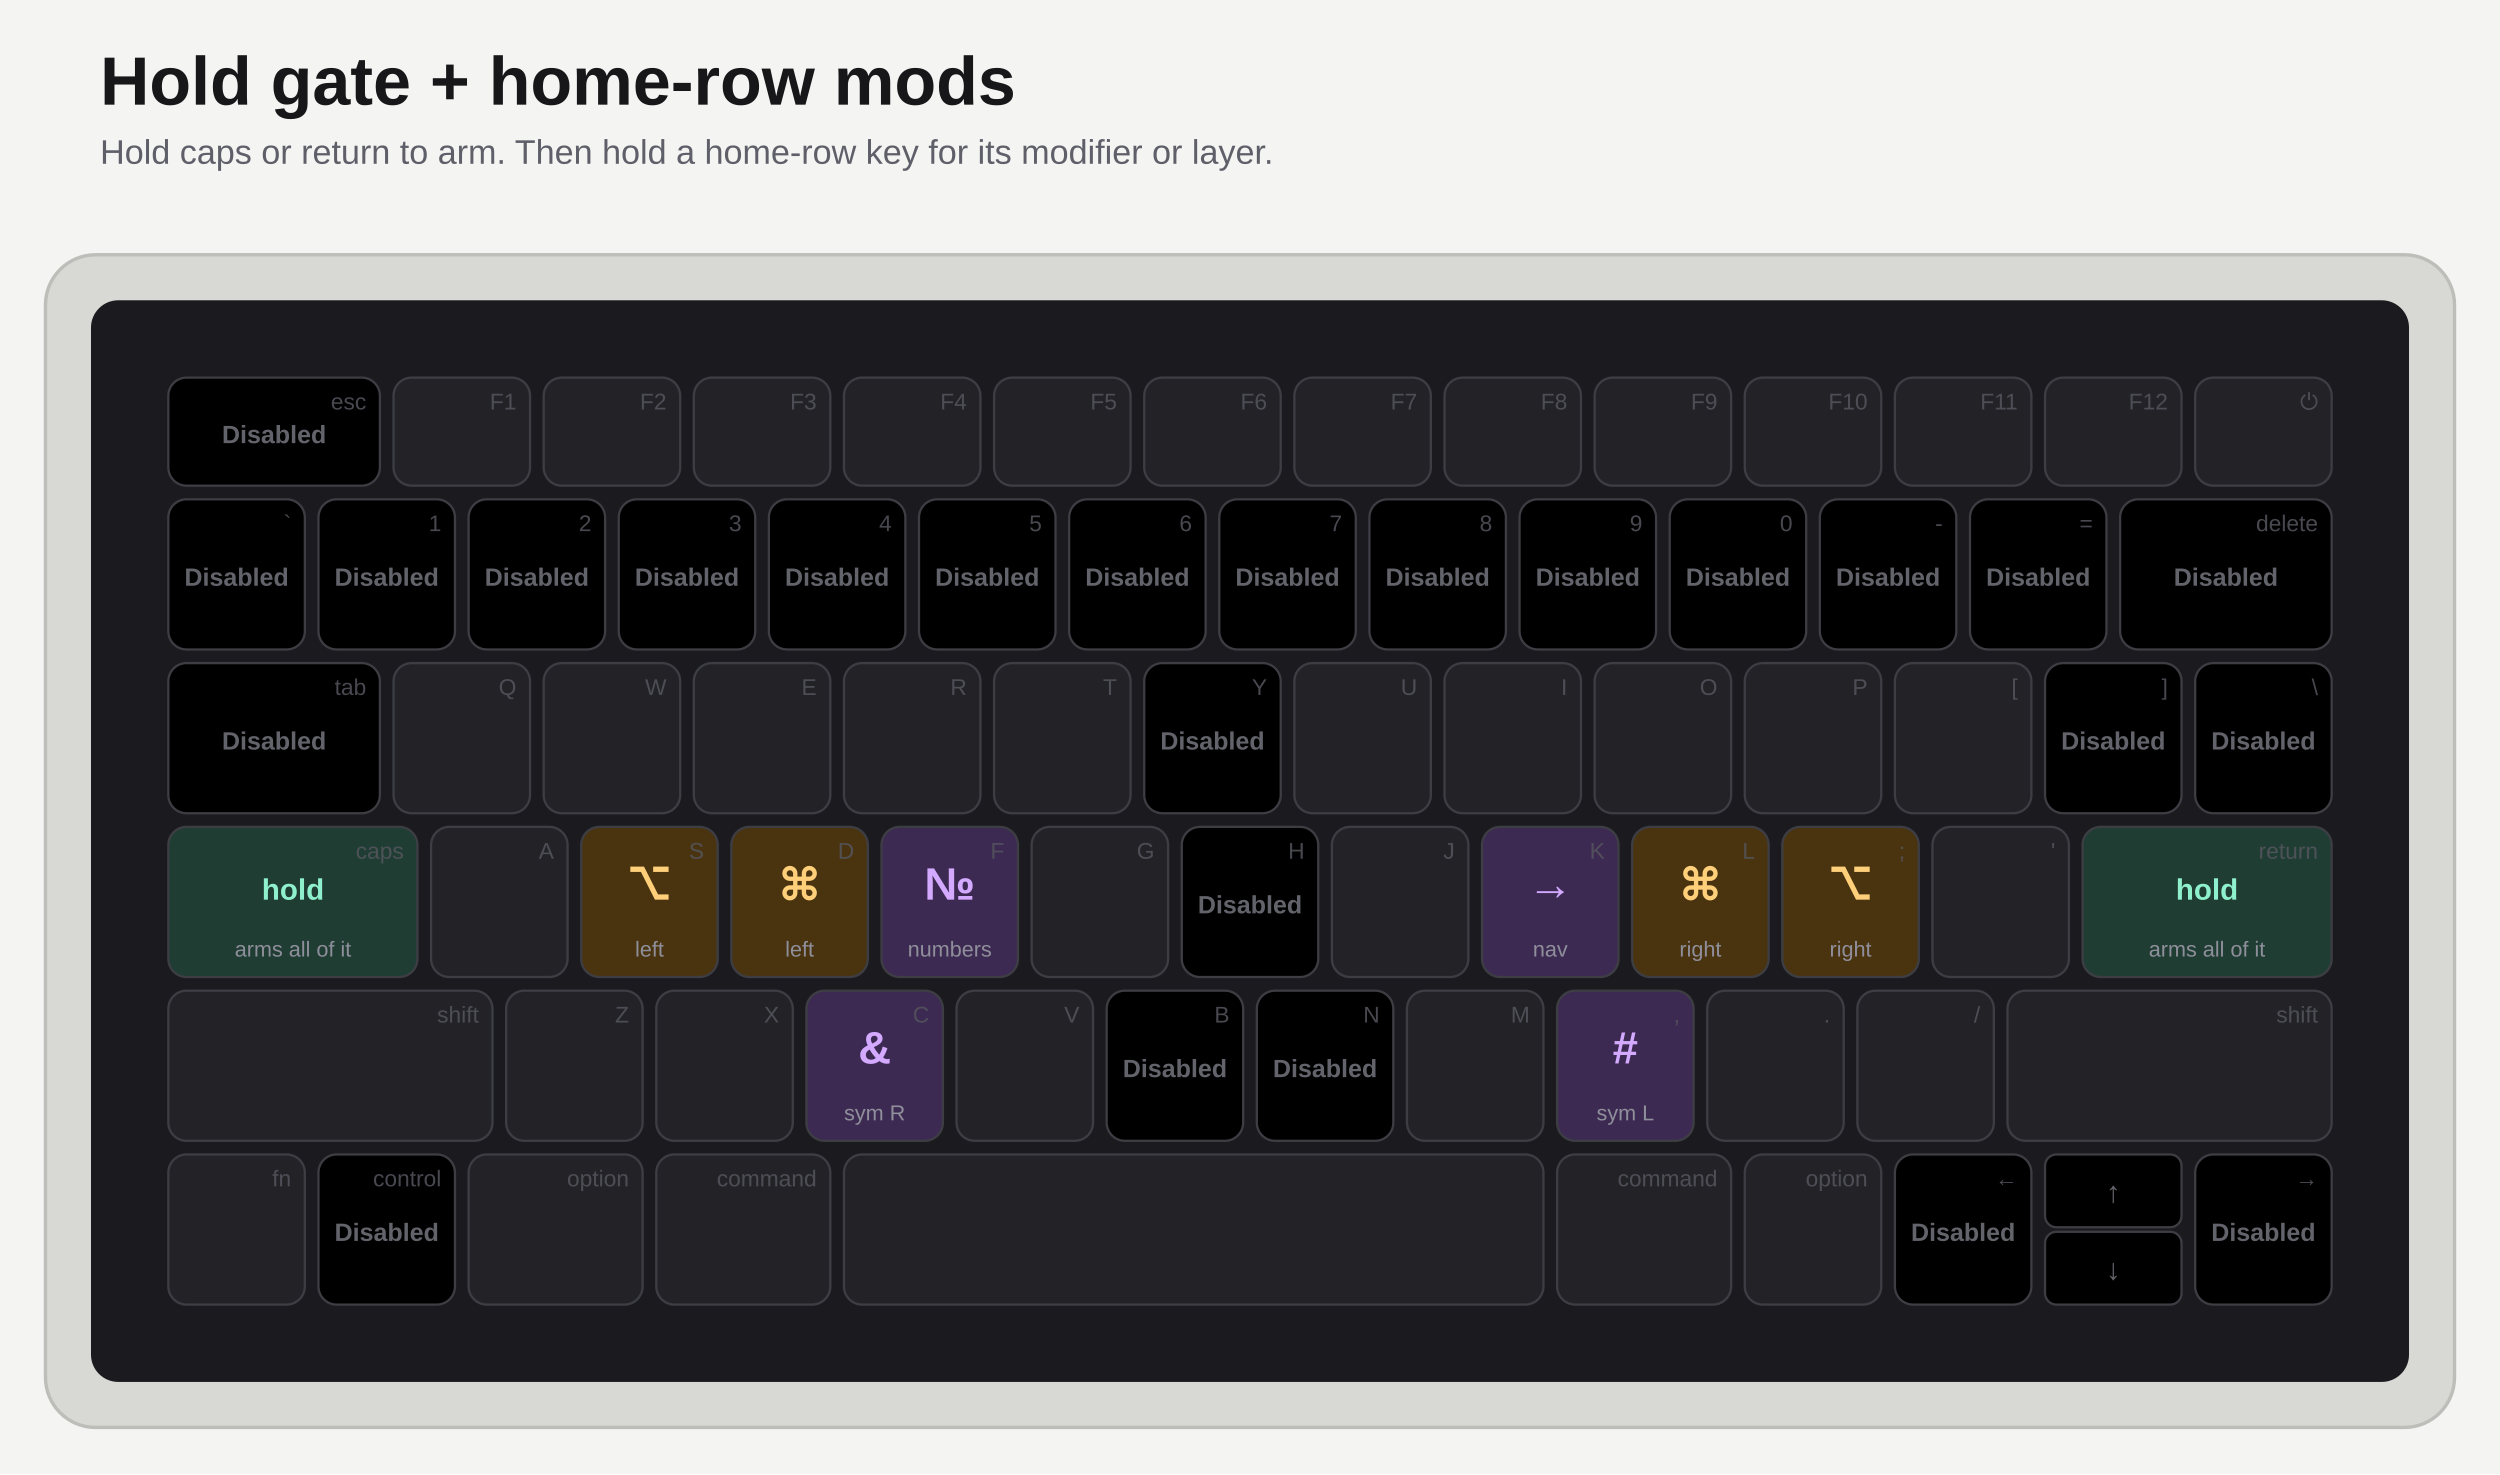
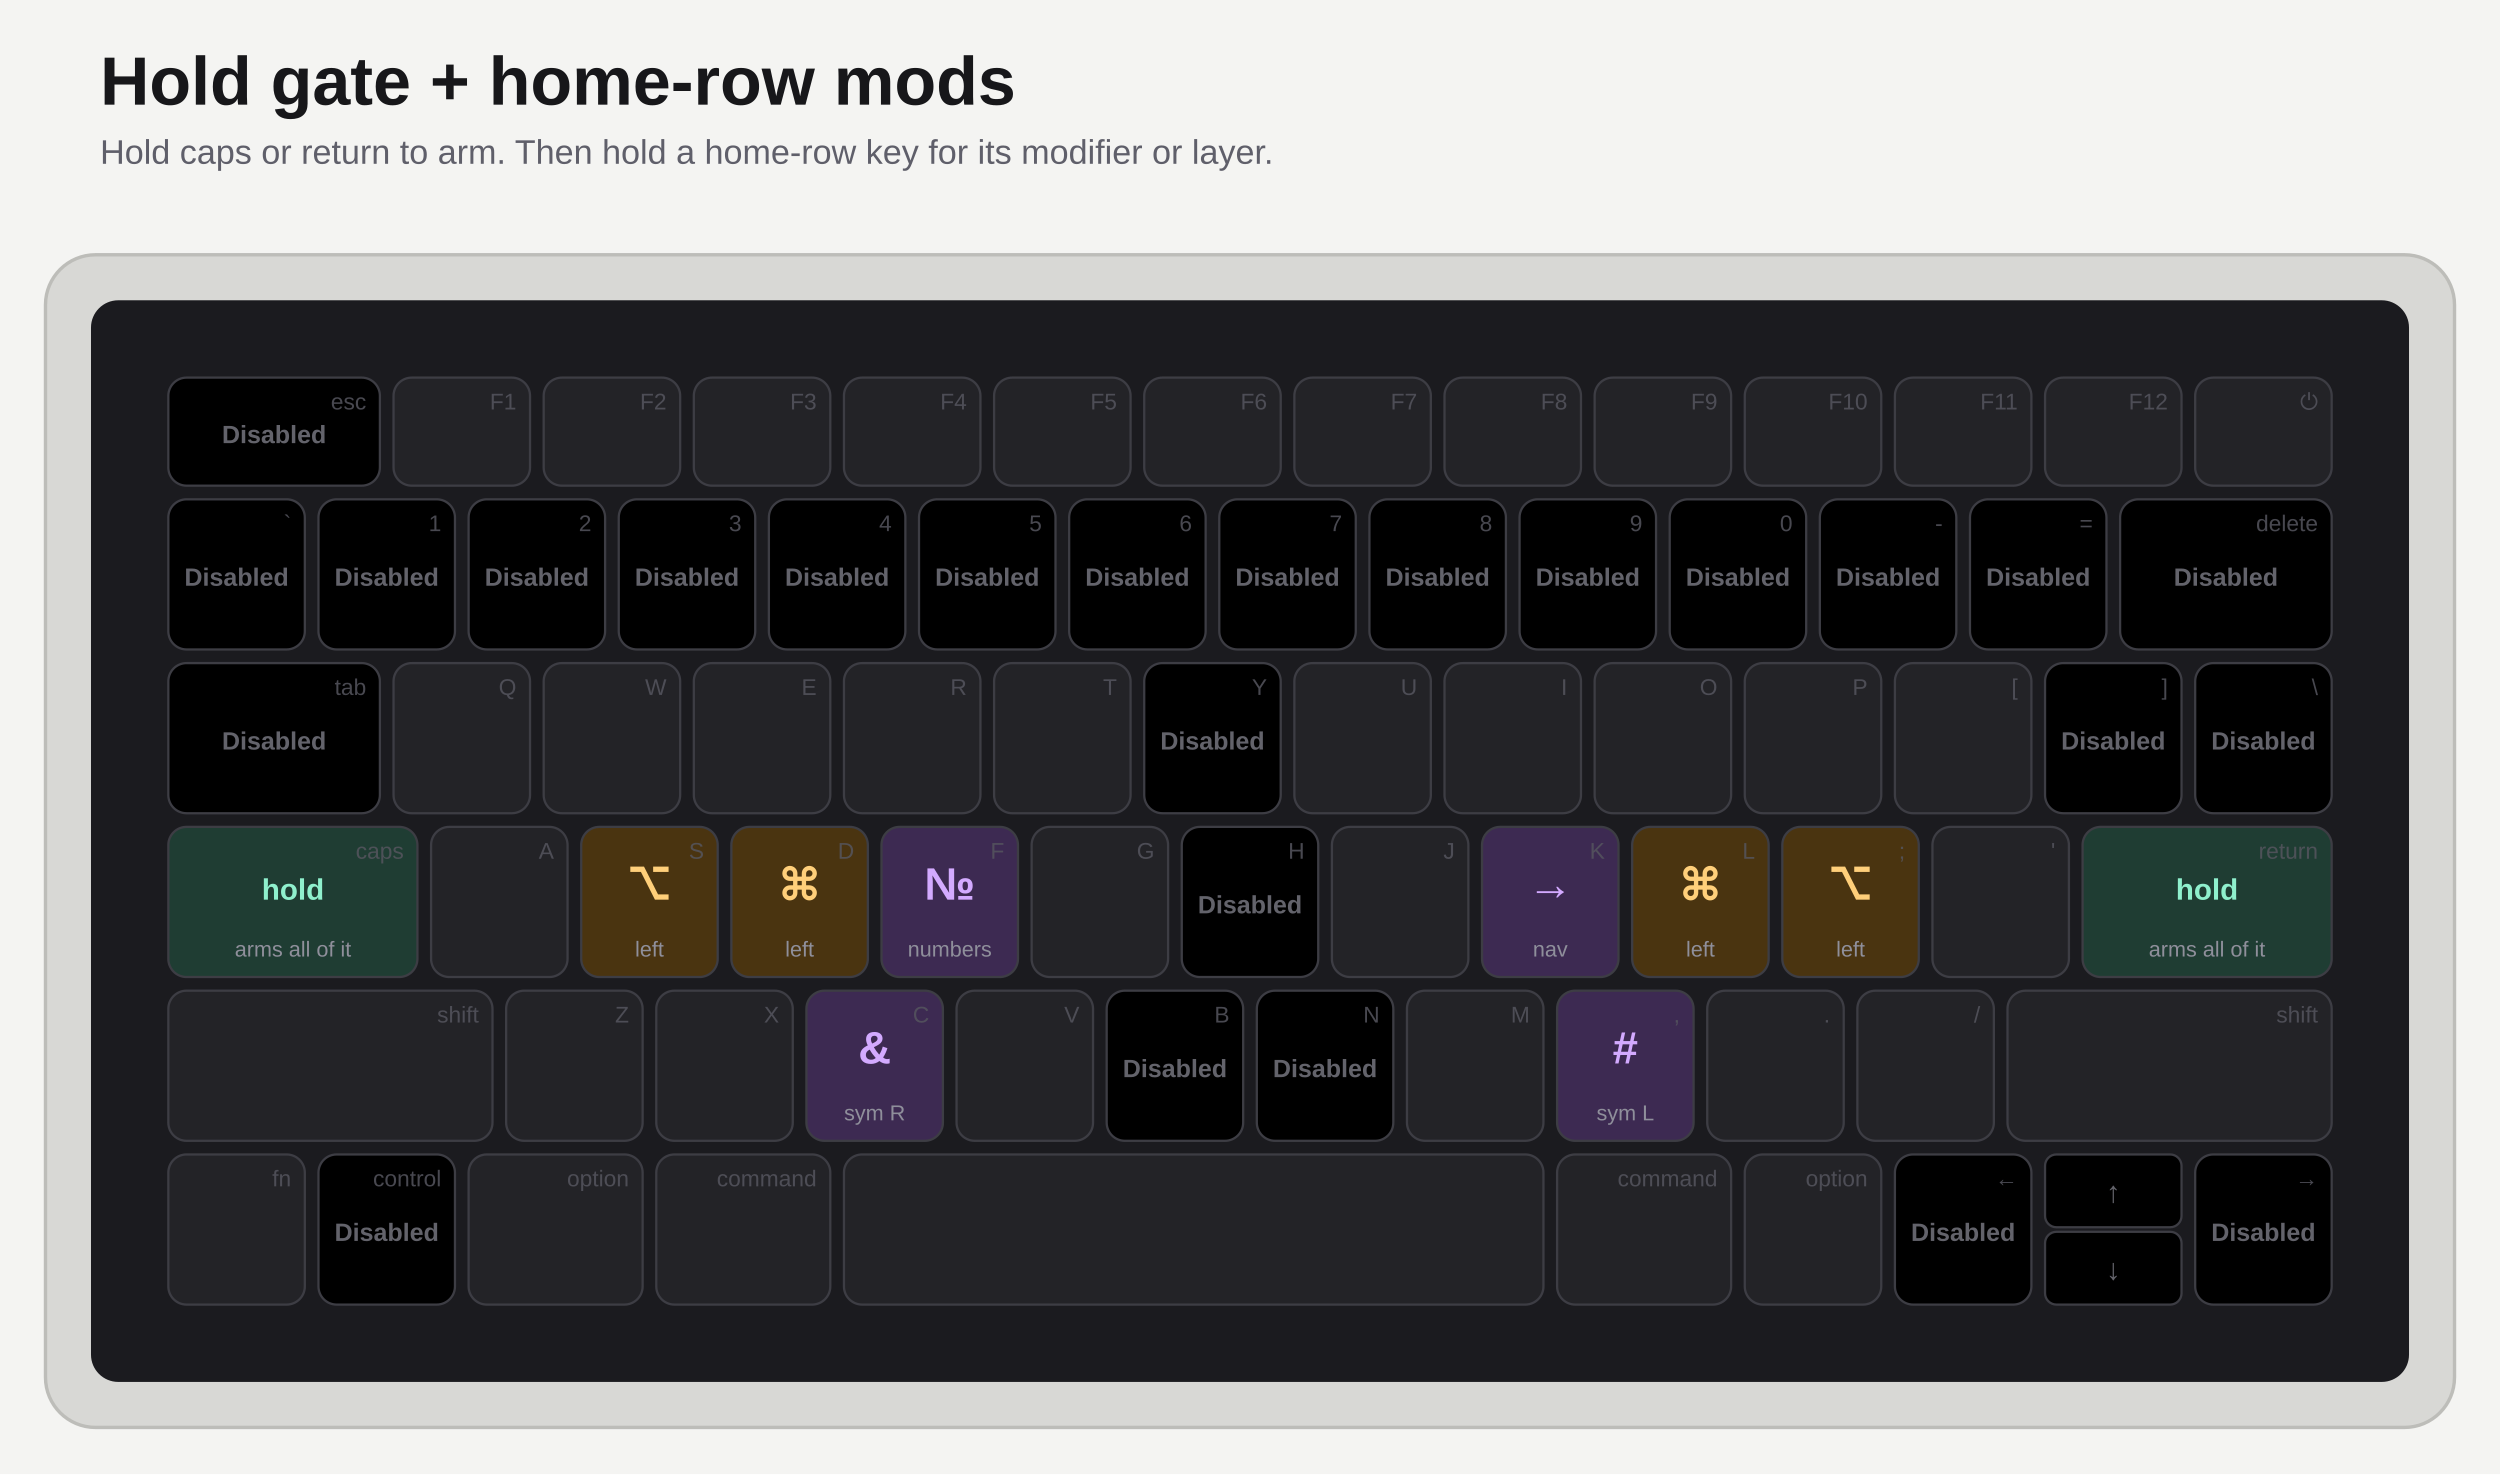
<svg xmlns="http://www.w3.org/2000/svg" width="1099" height="648" viewBox="0 0 1099 648" role="img" aria-label="Hold gate + home-row mods layer of the splitmac">
  <rect width="1099" height="648" fill="#f4f4f2" />
  <text x="44.0" y="46.0" fill="#17171a" font-size="30" font-weight="700" text-anchor="start" opacity="1.0" font-family="-apple-system, BlinkMacSystemFont, 'SF Pro Text', 'Helvetica Neue', Arial, sans-serif">Hold gate + home-row mods</text>
  <text x="44.0" y="72.0" fill="#5f5f6a" font-size="15" font-weight="400" text-anchor="start" opacity="1.0" font-family="-apple-system, BlinkMacSystemFont, 'SF Pro Text', 'Helvetica Neue', Arial, sans-serif">Hold caps or return to arm. Then hold a home-row key for its modifier or layer.</text>
  <rect x="20.0" y="112.0" width="1059.0" height="515.5" rx="22" fill="#d8d8d5" stroke="#bdbdb9" stroke-width="1.5" />
  <rect x="40.0" y="132.0" width="1019.0" height="475.5" rx="12" fill="#1b1b1f" />
  <rect x="74.0" y="166.0" width="93.0" height="47.5" rx="8" fill="#000000" stroke="#3d3d44" stroke-width="1" />
  <text x="161.0" y="180.0" fill="#55555e" font-size="10" font-weight="500" text-anchor="end" opacity="0.85" font-family="-apple-system, BlinkMacSystemFont, 'SF Pro Text', 'Helvetica Neue', Arial, sans-serif">esc</text>
  <text x="120.5" y="194.8" fill="#63636b" font-size="11" font-weight="600" text-anchor="middle" opacity="1.0" font-family="-apple-system, BlinkMacSystemFont, 'SF Pro Text', 'Helvetica Neue', Arial, sans-serif">Disabled</text>
  <rect x="173.0" y="166.0" width="60.0" height="47.5" rx="8" fill="#232327" stroke="#3d3d44" stroke-width="1" />
  <text x="227.0" y="180.0" fill="#55555e" font-size="10" font-weight="500" text-anchor="end" opacity="0.85" font-family="-apple-system, BlinkMacSystemFont, 'SF Pro Text', 'Helvetica Neue', Arial, sans-serif">F1</text>
  <rect x="239.0" y="166.0" width="60.0" height="47.5" rx="8" fill="#232327" stroke="#3d3d44" stroke-width="1" />
  <text x="293.0" y="180.0" fill="#55555e" font-size="10" font-weight="500" text-anchor="end" opacity="0.85" font-family="-apple-system, BlinkMacSystemFont, 'SF Pro Text', 'Helvetica Neue', Arial, sans-serif">F2</text>
  <rect x="305.0" y="166.0" width="60.0" height="47.5" rx="8" fill="#232327" stroke="#3d3d44" stroke-width="1" />
  <text x="359.0" y="180.0" fill="#55555e" font-size="10" font-weight="500" text-anchor="end" opacity="0.85" font-family="-apple-system, BlinkMacSystemFont, 'SF Pro Text', 'Helvetica Neue', Arial, sans-serif">F3</text>
  <rect x="371.0" y="166.0" width="60.0" height="47.5" rx="8" fill="#232327" stroke="#3d3d44" stroke-width="1" />
  <text x="425.0" y="180.0" fill="#55555e" font-size="10" font-weight="500" text-anchor="end" opacity="0.85" font-family="-apple-system, BlinkMacSystemFont, 'SF Pro Text', 'Helvetica Neue', Arial, sans-serif">F4</text>
  <rect x="437.0" y="166.0" width="60.0" height="47.5" rx="8" fill="#232327" stroke="#3d3d44" stroke-width="1" />
  <text x="491.0" y="180.0" fill="#55555e" font-size="10" font-weight="500" text-anchor="end" opacity="0.85" font-family="-apple-system, BlinkMacSystemFont, 'SF Pro Text', 'Helvetica Neue', Arial, sans-serif">F5</text>
  <rect x="503.0" y="166.0" width="60.0" height="47.5" rx="8" fill="#232327" stroke="#3d3d44" stroke-width="1" />
  <text x="557.0" y="180.0" fill="#55555e" font-size="10" font-weight="500" text-anchor="end" opacity="0.85" font-family="-apple-system, BlinkMacSystemFont, 'SF Pro Text', 'Helvetica Neue', Arial, sans-serif">F6</text>
  <rect x="569.0" y="166.0" width="60.0" height="47.5" rx="8" fill="#232327" stroke="#3d3d44" stroke-width="1" />
  <text x="623.0" y="180.0" fill="#55555e" font-size="10" font-weight="500" text-anchor="end" opacity="0.85" font-family="-apple-system, BlinkMacSystemFont, 'SF Pro Text', 'Helvetica Neue', Arial, sans-serif">F7</text>
  <rect x="635.0" y="166.0" width="60.0" height="47.5" rx="8" fill="#232327" stroke="#3d3d44" stroke-width="1" />
  <text x="689.0" y="180.0" fill="#55555e" font-size="10" font-weight="500" text-anchor="end" opacity="0.85" font-family="-apple-system, BlinkMacSystemFont, 'SF Pro Text', 'Helvetica Neue', Arial, sans-serif">F8</text>
  <rect x="701.0" y="166.0" width="60.0" height="47.5" rx="8" fill="#232327" stroke="#3d3d44" stroke-width="1" />
  <text x="755.0" y="180.0" fill="#55555e" font-size="10" font-weight="500" text-anchor="end" opacity="0.85" font-family="-apple-system, BlinkMacSystemFont, 'SF Pro Text', 'Helvetica Neue', Arial, sans-serif">F9</text>
  <rect x="767.0" y="166.0" width="60.0" height="47.5" rx="8" fill="#232327" stroke="#3d3d44" stroke-width="1" />
  <text x="821.0" y="180.0" fill="#55555e" font-size="10" font-weight="500" text-anchor="end" opacity="0.85" font-family="-apple-system, BlinkMacSystemFont, 'SF Pro Text', 'Helvetica Neue', Arial, sans-serif">F10</text>
  <rect x="833.0" y="166.0" width="60.0" height="47.5" rx="8" fill="#232327" stroke="#3d3d44" stroke-width="1" />
  <text x="887.0" y="180.0" fill="#55555e" font-size="10" font-weight="500" text-anchor="end" opacity="0.85" font-family="-apple-system, BlinkMacSystemFont, 'SF Pro Text', 'Helvetica Neue', Arial, sans-serif">F11</text>
  <rect x="899.0" y="166.0" width="60.0" height="47.5" rx="8" fill="#232327" stroke="#3d3d44" stroke-width="1" />
  <text x="953.0" y="180.0" fill="#55555e" font-size="10" font-weight="500" text-anchor="end" opacity="0.85" font-family="-apple-system, BlinkMacSystemFont, 'SF Pro Text', 'Helvetica Neue', Arial, sans-serif">F12</text>
  <rect x="965.0" y="166.0" width="60.0" height="47.5" rx="8" fill="#232327" stroke="#3d3d44" stroke-width="1" />
  <text x="1019.0" y="180.0" fill="#55555e" font-size="10" font-weight="500" text-anchor="end" opacity="0.85" font-family="-apple-system, BlinkMacSystemFont, 'SF Pro Text', 'Helvetica Neue', Arial, sans-serif">⏻</text>
  <rect x="74.0" y="219.5" width="60.0" height="66.0" rx="8" fill="#000000" stroke="#3d3d44" stroke-width="1" />
  <text x="128.0" y="233.5" fill="#55555e" font-size="10" font-weight="500" text-anchor="end" opacity="0.85" font-family="-apple-system, BlinkMacSystemFont, 'SF Pro Text', 'Helvetica Neue', Arial, sans-serif">`</text>
  <text x="104.0" y="257.5" fill="#63636b" font-size="11" font-weight="600" text-anchor="middle" opacity="1.0" font-family="-apple-system, BlinkMacSystemFont, 'SF Pro Text', 'Helvetica Neue', Arial, sans-serif">Disabled</text>
  <rect x="140.0" y="219.5" width="60.0" height="66.0" rx="8" fill="#000000" stroke="#3d3d44" stroke-width="1" />
  <text x="194.0" y="233.5" fill="#55555e" font-size="10" font-weight="500" text-anchor="end" opacity="0.85" font-family="-apple-system, BlinkMacSystemFont, 'SF Pro Text', 'Helvetica Neue', Arial, sans-serif">1</text>
  <text x="170.0" y="257.5" fill="#63636b" font-size="11" font-weight="600" text-anchor="middle" opacity="1.0" font-family="-apple-system, BlinkMacSystemFont, 'SF Pro Text', 'Helvetica Neue', Arial, sans-serif">Disabled</text>
  <rect x="206.0" y="219.5" width="60.0" height="66.0" rx="8" fill="#000000" stroke="#3d3d44" stroke-width="1" />
  <text x="260.0" y="233.5" fill="#55555e" font-size="10" font-weight="500" text-anchor="end" opacity="0.85" font-family="-apple-system, BlinkMacSystemFont, 'SF Pro Text', 'Helvetica Neue', Arial, sans-serif">2</text>
  <text x="236.0" y="257.5" fill="#63636b" font-size="11" font-weight="600" text-anchor="middle" opacity="1.0" font-family="-apple-system, BlinkMacSystemFont, 'SF Pro Text', 'Helvetica Neue', Arial, sans-serif">Disabled</text>
  <rect x="272.0" y="219.5" width="60.0" height="66.0" rx="8" fill="#000000" stroke="#3d3d44" stroke-width="1" />
  <text x="326.0" y="233.5" fill="#55555e" font-size="10" font-weight="500" text-anchor="end" opacity="0.85" font-family="-apple-system, BlinkMacSystemFont, 'SF Pro Text', 'Helvetica Neue', Arial, sans-serif">3</text>
  <text x="302.0" y="257.5" fill="#63636b" font-size="11" font-weight="600" text-anchor="middle" opacity="1.0" font-family="-apple-system, BlinkMacSystemFont, 'SF Pro Text', 'Helvetica Neue', Arial, sans-serif">Disabled</text>
  <rect x="338.0" y="219.5" width="60.0" height="66.0" rx="8" fill="#000000" stroke="#3d3d44" stroke-width="1" />
  <text x="392.0" y="233.5" fill="#55555e" font-size="10" font-weight="500" text-anchor="end" opacity="0.85" font-family="-apple-system, BlinkMacSystemFont, 'SF Pro Text', 'Helvetica Neue', Arial, sans-serif">4</text>
  <text x="368.0" y="257.5" fill="#63636b" font-size="11" font-weight="600" text-anchor="middle" opacity="1.0" font-family="-apple-system, BlinkMacSystemFont, 'SF Pro Text', 'Helvetica Neue', Arial, sans-serif">Disabled</text>
  <rect x="404.0" y="219.5" width="60.0" height="66.0" rx="8" fill="#000000" stroke="#3d3d44" stroke-width="1" />
  <text x="458.0" y="233.5" fill="#55555e" font-size="10" font-weight="500" text-anchor="end" opacity="0.85" font-family="-apple-system, BlinkMacSystemFont, 'SF Pro Text', 'Helvetica Neue', Arial, sans-serif">5</text>
  <text x="434.0" y="257.5" fill="#63636b" font-size="11" font-weight="600" text-anchor="middle" opacity="1.0" font-family="-apple-system, BlinkMacSystemFont, 'SF Pro Text', 'Helvetica Neue', Arial, sans-serif">Disabled</text>
  <rect x="470.0" y="219.5" width="60.0" height="66.0" rx="8" fill="#000000" stroke="#3d3d44" stroke-width="1" />
  <text x="524.0" y="233.5" fill="#55555e" font-size="10" font-weight="500" text-anchor="end" opacity="0.85" font-family="-apple-system, BlinkMacSystemFont, 'SF Pro Text', 'Helvetica Neue', Arial, sans-serif">6</text>
  <text x="500.0" y="257.5" fill="#63636b" font-size="11" font-weight="600" text-anchor="middle" opacity="1.0" font-family="-apple-system, BlinkMacSystemFont, 'SF Pro Text', 'Helvetica Neue', Arial, sans-serif">Disabled</text>
  <rect x="536.0" y="219.5" width="60.0" height="66.0" rx="8" fill="#000000" stroke="#3d3d44" stroke-width="1" />
  <text x="590.0" y="233.5" fill="#55555e" font-size="10" font-weight="500" text-anchor="end" opacity="0.85" font-family="-apple-system, BlinkMacSystemFont, 'SF Pro Text', 'Helvetica Neue', Arial, sans-serif">7</text>
  <text x="566.0" y="257.5" fill="#63636b" font-size="11" font-weight="600" text-anchor="middle" opacity="1.0" font-family="-apple-system, BlinkMacSystemFont, 'SF Pro Text', 'Helvetica Neue', Arial, sans-serif">Disabled</text>
  <rect x="602.0" y="219.5" width="60.0" height="66.0" rx="8" fill="#000000" stroke="#3d3d44" stroke-width="1" />
  <text x="656.0" y="233.5" fill="#55555e" font-size="10" font-weight="500" text-anchor="end" opacity="0.85" font-family="-apple-system, BlinkMacSystemFont, 'SF Pro Text', 'Helvetica Neue', Arial, sans-serif">8</text>
  <text x="632.0" y="257.5" fill="#63636b" font-size="11" font-weight="600" text-anchor="middle" opacity="1.0" font-family="-apple-system, BlinkMacSystemFont, 'SF Pro Text', 'Helvetica Neue', Arial, sans-serif">Disabled</text>
  <rect x="668.0" y="219.5" width="60.0" height="66.0" rx="8" fill="#000000" stroke="#3d3d44" stroke-width="1" />
  <text x="722.0" y="233.5" fill="#55555e" font-size="10" font-weight="500" text-anchor="end" opacity="0.85" font-family="-apple-system, BlinkMacSystemFont, 'SF Pro Text', 'Helvetica Neue', Arial, sans-serif">9</text>
  <text x="698.0" y="257.5" fill="#63636b" font-size="11" font-weight="600" text-anchor="middle" opacity="1.0" font-family="-apple-system, BlinkMacSystemFont, 'SF Pro Text', 'Helvetica Neue', Arial, sans-serif">Disabled</text>
  <rect x="734.0" y="219.5" width="60.0" height="66.0" rx="8" fill="#000000" stroke="#3d3d44" stroke-width="1" />
  <text x="788.0" y="233.5" fill="#55555e" font-size="10" font-weight="500" text-anchor="end" opacity="0.85" font-family="-apple-system, BlinkMacSystemFont, 'SF Pro Text', 'Helvetica Neue', Arial, sans-serif">0</text>
  <text x="764.0" y="257.5" fill="#63636b" font-size="11" font-weight="600" text-anchor="middle" opacity="1.0" font-family="-apple-system, BlinkMacSystemFont, 'SF Pro Text', 'Helvetica Neue', Arial, sans-serif">Disabled</text>
  <rect x="800.0" y="219.5" width="60.0" height="66.0" rx="8" fill="#000000" stroke="#3d3d44" stroke-width="1" />
  <text x="854.0" y="233.5" fill="#55555e" font-size="10" font-weight="500" text-anchor="end" opacity="0.85" font-family="-apple-system, BlinkMacSystemFont, 'SF Pro Text', 'Helvetica Neue', Arial, sans-serif">-</text>
  <text x="830.0" y="257.5" fill="#63636b" font-size="11" font-weight="600" text-anchor="middle" opacity="1.0" font-family="-apple-system, BlinkMacSystemFont, 'SF Pro Text', 'Helvetica Neue', Arial, sans-serif">Disabled</text>
  <rect x="866.0" y="219.5" width="60.0" height="66.0" rx="8" fill="#000000" stroke="#3d3d44" stroke-width="1" />
  <text x="920.0" y="233.5" fill="#55555e" font-size="10" font-weight="500" text-anchor="end" opacity="0.85" font-family="-apple-system, BlinkMacSystemFont, 'SF Pro Text', 'Helvetica Neue', Arial, sans-serif">=</text>
  <text x="896.0" y="257.5" fill="#63636b" font-size="11" font-weight="600" text-anchor="middle" opacity="1.0" font-family="-apple-system, BlinkMacSystemFont, 'SF Pro Text', 'Helvetica Neue', Arial, sans-serif">Disabled</text>
  <rect x="932.0" y="219.5" width="93.0" height="66.0" rx="8" fill="#000000" stroke="#3d3d44" stroke-width="1" />
  <text x="1019.0" y="233.5" fill="#55555e" font-size="10" font-weight="500" text-anchor="end" opacity="0.85" font-family="-apple-system, BlinkMacSystemFont, 'SF Pro Text', 'Helvetica Neue', Arial, sans-serif">delete</text>
  <text x="978.5" y="257.5" fill="#63636b" font-size="11" font-weight="600" text-anchor="middle" opacity="1.0" font-family="-apple-system, BlinkMacSystemFont, 'SF Pro Text', 'Helvetica Neue', Arial, sans-serif">Disabled</text>
  <rect x="74.0" y="291.5" width="93.0" height="66.0" rx="8" fill="#000000" stroke="#3d3d44" stroke-width="1" />
  <text x="161.0" y="305.5" fill="#55555e" font-size="10" font-weight="500" text-anchor="end" opacity="0.85" font-family="-apple-system, BlinkMacSystemFont, 'SF Pro Text', 'Helvetica Neue', Arial, sans-serif">tab</text>
  <text x="120.5" y="329.5" fill="#63636b" font-size="11" font-weight="600" text-anchor="middle" opacity="1.0" font-family="-apple-system, BlinkMacSystemFont, 'SF Pro Text', 'Helvetica Neue', Arial, sans-serif">Disabled</text>
  <rect x="173.0" y="291.5" width="60.0" height="66.0" rx="8" fill="#232327" stroke="#3d3d44" stroke-width="1" />
  <text x="227.0" y="305.5" fill="#55555e" font-size="10" font-weight="500" text-anchor="end" opacity="0.85" font-family="-apple-system, BlinkMacSystemFont, 'SF Pro Text', 'Helvetica Neue', Arial, sans-serif">Q</text>
  <rect x="239.0" y="291.5" width="60.0" height="66.0" rx="8" fill="#232327" stroke="#3d3d44" stroke-width="1" />
  <text x="293.0" y="305.5" fill="#55555e" font-size="10" font-weight="500" text-anchor="end" opacity="0.85" font-family="-apple-system, BlinkMacSystemFont, 'SF Pro Text', 'Helvetica Neue', Arial, sans-serif">W</text>
  <rect x="305.0" y="291.5" width="60.0" height="66.0" rx="8" fill="#232327" stroke="#3d3d44" stroke-width="1" />
  <text x="359.0" y="305.5" fill="#55555e" font-size="10" font-weight="500" text-anchor="end" opacity="0.85" font-family="-apple-system, BlinkMacSystemFont, 'SF Pro Text', 'Helvetica Neue', Arial, sans-serif">E</text>
  <rect x="371.0" y="291.5" width="60.0" height="66.0" rx="8" fill="#232327" stroke="#3d3d44" stroke-width="1" />
  <text x="425.0" y="305.5" fill="#55555e" font-size="10" font-weight="500" text-anchor="end" opacity="0.85" font-family="-apple-system, BlinkMacSystemFont, 'SF Pro Text', 'Helvetica Neue', Arial, sans-serif">R</text>
  <rect x="437.0" y="291.5" width="60.0" height="66.0" rx="8" fill="#232327" stroke="#3d3d44" stroke-width="1" />
  <text x="491.0" y="305.5" fill="#55555e" font-size="10" font-weight="500" text-anchor="end" opacity="0.85" font-family="-apple-system, BlinkMacSystemFont, 'SF Pro Text', 'Helvetica Neue', Arial, sans-serif">T</text>
  <rect x="503.0" y="291.5" width="60.0" height="66.0" rx="8" fill="#000000" stroke="#3d3d44" stroke-width="1" />
  <text x="557.0" y="305.5" fill="#55555e" font-size="10" font-weight="500" text-anchor="end" opacity="0.85" font-family="-apple-system, BlinkMacSystemFont, 'SF Pro Text', 'Helvetica Neue', Arial, sans-serif">Y</text>
  <text x="533.0" y="329.5" fill="#63636b" font-size="11" font-weight="600" text-anchor="middle" opacity="1.0" font-family="-apple-system, BlinkMacSystemFont, 'SF Pro Text', 'Helvetica Neue', Arial, sans-serif">Disabled</text>
  <rect x="569.0" y="291.5" width="60.0" height="66.0" rx="8" fill="#232327" stroke="#3d3d44" stroke-width="1" />
  <text x="623.0" y="305.5" fill="#55555e" font-size="10" font-weight="500" text-anchor="end" opacity="0.85" font-family="-apple-system, BlinkMacSystemFont, 'SF Pro Text', 'Helvetica Neue', Arial, sans-serif">U</text>
  <rect x="635.0" y="291.5" width="60.0" height="66.0" rx="8" fill="#232327" stroke="#3d3d44" stroke-width="1" />
  <text x="689.0" y="305.5" fill="#55555e" font-size="10" font-weight="500" text-anchor="end" opacity="0.85" font-family="-apple-system, BlinkMacSystemFont, 'SF Pro Text', 'Helvetica Neue', Arial, sans-serif">I</text>
  <rect x="701.0" y="291.5" width="60.0" height="66.0" rx="8" fill="#232327" stroke="#3d3d44" stroke-width="1" />
  <text x="755.0" y="305.5" fill="#55555e" font-size="10" font-weight="500" text-anchor="end" opacity="0.85" font-family="-apple-system, BlinkMacSystemFont, 'SF Pro Text', 'Helvetica Neue', Arial, sans-serif">O</text>
  <rect x="767.0" y="291.5" width="60.0" height="66.0" rx="8" fill="#232327" stroke="#3d3d44" stroke-width="1" />
  <text x="821.0" y="305.5" fill="#55555e" font-size="10" font-weight="500" text-anchor="end" opacity="0.85" font-family="-apple-system, BlinkMacSystemFont, 'SF Pro Text', 'Helvetica Neue', Arial, sans-serif">P</text>
  <rect x="833.0" y="291.5" width="60.0" height="66.0" rx="8" fill="#232327" stroke="#3d3d44" stroke-width="1" />
  <text x="887.0" y="305.5" fill="#55555e" font-size="10" font-weight="500" text-anchor="end" opacity="0.85" font-family="-apple-system, BlinkMacSystemFont, 'SF Pro Text', 'Helvetica Neue', Arial, sans-serif">[</text>
  <rect x="899.0" y="291.5" width="60.0" height="66.0" rx="8" fill="#000000" stroke="#3d3d44" stroke-width="1" />
  <text x="953.0" y="305.5" fill="#55555e" font-size="10" font-weight="500" text-anchor="end" opacity="0.85" font-family="-apple-system, BlinkMacSystemFont, 'SF Pro Text', 'Helvetica Neue', Arial, sans-serif">]</text>
  <text x="929.0" y="329.5" fill="#63636b" font-size="11" font-weight="600" text-anchor="middle" opacity="1.0" font-family="-apple-system, BlinkMacSystemFont, 'SF Pro Text', 'Helvetica Neue', Arial, sans-serif">Disabled</text>
  <rect x="965.0" y="291.5" width="60.0" height="66.0" rx="8" fill="#000000" stroke="#3d3d44" stroke-width="1" />
  <text x="1019.0" y="305.5" fill="#55555e" font-size="10" font-weight="500" text-anchor="end" opacity="0.85" font-family="-apple-system, BlinkMacSystemFont, 'SF Pro Text', 'Helvetica Neue', Arial, sans-serif">\</text>
  <text x="995.0" y="329.5" fill="#63636b" font-size="11" font-weight="600" text-anchor="middle" opacity="1.0" font-family="-apple-system, BlinkMacSystemFont, 'SF Pro Text', 'Helvetica Neue', Arial, sans-serif">Disabled</text>
  <rect x="74.0" y="363.5" width="109.5" height="66.0" rx="8" fill="#1f3d33" stroke="#3d3d44" stroke-width="1" />
  <text x="177.5" y="377.5" fill="#55555e" font-size="10" font-weight="500" text-anchor="end" opacity="0.85" font-family="-apple-system, BlinkMacSystemFont, 'SF Pro Text', 'Helvetica Neue', Arial, sans-serif">caps</text>
  <text x="128.8" y="395.5" fill="#8ff0cd" font-size="13" font-weight="600" text-anchor="middle" opacity="1.0" font-family="-apple-system, BlinkMacSystemFont, 'SF Pro Text', 'Helvetica Neue', Arial, sans-serif">hold</text>
  <text x="128.8" y="420.5" fill="#8f8f9b" font-size="9.5" font-weight="500" text-anchor="middle" opacity="1.0" font-family="-apple-system, BlinkMacSystemFont, 'SF Pro Text', 'Helvetica Neue', Arial, sans-serif">arms all of it</text>
  <rect x="189.5" y="363.5" width="60.0" height="66.0" rx="8" fill="#232327" stroke="#3d3d44" stroke-width="1" />
  <text x="243.5" y="377.5" fill="#55555e" font-size="10" font-weight="500" text-anchor="end" opacity="0.85" font-family="-apple-system, BlinkMacSystemFont, 'SF Pro Text', 'Helvetica Neue', Arial, sans-serif">A</text>
  <rect x="255.5" y="363.5" width="60.0" height="66.0" rx="8" fill="#4a3410" stroke="#3d3d44" stroke-width="1" />
  <text x="309.5" y="377.5" fill="#55555e" font-size="10" font-weight="500" text-anchor="end" opacity="0.85" font-family="-apple-system, BlinkMacSystemFont, 'SF Pro Text', 'Helvetica Neue', Arial, sans-serif">S</text>
  <text x="285.5" y="395.5" fill="#ffcf7a" font-size="20" font-weight="700" text-anchor="middle" opacity="1.0" font-family="-apple-system, BlinkMacSystemFont, 'SF Pro Text', 'Helvetica Neue', Arial, sans-serif">⌥</text>
  <text x="285.5" y="420.5" fill="#8f8f9b" font-size="9.5" font-weight="500" text-anchor="middle" opacity="1.0" font-family="-apple-system, BlinkMacSystemFont, 'SF Pro Text', 'Helvetica Neue', Arial, sans-serif">left</text>
  <rect x="321.5" y="363.5" width="60.0" height="66.0" rx="8" fill="#4a3410" stroke="#3d3d44" stroke-width="1" />
  <text x="375.5" y="377.5" fill="#55555e" font-size="10" font-weight="500" text-anchor="end" opacity="0.85" font-family="-apple-system, BlinkMacSystemFont, 'SF Pro Text', 'Helvetica Neue', Arial, sans-serif">D</text>
  <text x="351.5" y="395.5" fill="#ffcf7a" font-size="20" font-weight="700" text-anchor="middle" opacity="1.0" font-family="-apple-system, BlinkMacSystemFont, 'SF Pro Text', 'Helvetica Neue', Arial, sans-serif">⌘</text>
  <text x="351.5" y="420.5" fill="#8f8f9b" font-size="9.5" font-weight="500" text-anchor="middle" opacity="1.0" font-family="-apple-system, BlinkMacSystemFont, 'SF Pro Text', 'Helvetica Neue', Arial, sans-serif">left</text>
  <rect x="387.5" y="363.5" width="60.0" height="66.0" rx="8" fill="#3d2a52" stroke="#3d3d44" stroke-width="1" />
  <text x="441.5" y="377.5" fill="#55555e" font-size="10" font-weight="500" text-anchor="end" opacity="0.85" font-family="-apple-system, BlinkMacSystemFont, 'SF Pro Text', 'Helvetica Neue', Arial, sans-serif">F</text>
  <text x="417.5" y="395.5" fill="#d3aaff" font-size="20" font-weight="700" text-anchor="middle" opacity="1.0" font-family="-apple-system, BlinkMacSystemFont, 'SF Pro Text', 'Helvetica Neue', Arial, sans-serif">№</text>
  <text x="417.5" y="420.5" fill="#8f8f9b" font-size="9.5" font-weight="500" text-anchor="middle" opacity="1.0" font-family="-apple-system, BlinkMacSystemFont, 'SF Pro Text', 'Helvetica Neue', Arial, sans-serif">numbers</text>
  <rect x="453.5" y="363.5" width="60.0" height="66.0" rx="8" fill="#232327" stroke="#3d3d44" stroke-width="1" />
  <text x="507.5" y="377.5" fill="#55555e" font-size="10" font-weight="500" text-anchor="end" opacity="0.85" font-family="-apple-system, BlinkMacSystemFont, 'SF Pro Text', 'Helvetica Neue', Arial, sans-serif">G</text>
  <rect x="519.5" y="363.5" width="60.0" height="66.0" rx="8" fill="#000000" stroke="#3d3d44" stroke-width="1" />
  <text x="573.5" y="377.5" fill="#55555e" font-size="10" font-weight="500" text-anchor="end" opacity="0.85" font-family="-apple-system, BlinkMacSystemFont, 'SF Pro Text', 'Helvetica Neue', Arial, sans-serif">H</text>
  <text x="549.5" y="401.5" fill="#63636b" font-size="11" font-weight="600" text-anchor="middle" opacity="1.0" font-family="-apple-system, BlinkMacSystemFont, 'SF Pro Text', 'Helvetica Neue', Arial, sans-serif">Disabled</text>
  <rect x="585.5" y="363.5" width="60.0" height="66.0" rx="8" fill="#232327" stroke="#3d3d44" stroke-width="1" />
  <text x="639.5" y="377.5" fill="#55555e" font-size="10" font-weight="500" text-anchor="end" opacity="0.85" font-family="-apple-system, BlinkMacSystemFont, 'SF Pro Text', 'Helvetica Neue', Arial, sans-serif">J</text>
  <rect x="651.5" y="363.5" width="60.0" height="66.0" rx="8" fill="#3d2a52" stroke="#3d3d44" stroke-width="1" />
  <text x="705.5" y="377.5" fill="#55555e" font-size="10" font-weight="500" text-anchor="end" opacity="0.85" font-family="-apple-system, BlinkMacSystemFont, 'SF Pro Text', 'Helvetica Neue', Arial, sans-serif">K</text>
  <text x="681.5" y="395.5" fill="#d3aaff" font-size="20" font-weight="700" text-anchor="middle" opacity="1.0" font-family="-apple-system, BlinkMacSystemFont, 'SF Pro Text', 'Helvetica Neue', Arial, sans-serif">→</text>
  <text x="681.5" y="420.5" fill="#8f8f9b" font-size="9.5" font-weight="500" text-anchor="middle" opacity="1.0" font-family="-apple-system, BlinkMacSystemFont, 'SF Pro Text', 'Helvetica Neue', Arial, sans-serif">nav</text>
  <rect x="717.5" y="363.5" width="60.0" height="66.0" rx="8" fill="#4a3410" stroke="#3d3d44" stroke-width="1" />
  <text x="771.5" y="377.5" fill="#55555e" font-size="10" font-weight="500" text-anchor="end" opacity="0.85" font-family="-apple-system, BlinkMacSystemFont, 'SF Pro Text', 'Helvetica Neue', Arial, sans-serif">L</text>
  <text x="747.5" y="395.5" fill="#ffcf7a" font-size="20" font-weight="700" text-anchor="middle" opacity="1.0" font-family="-apple-system, BlinkMacSystemFont, 'SF Pro Text', 'Helvetica Neue', Arial, sans-serif">⌘</text>
-   <text x="747.5" y="420.5" fill="#8f8f9b" font-size="9.5" font-weight="500" text-anchor="middle" opacity="1.0" font-family="-apple-system, BlinkMacSystemFont, 'SF Pro Text', 'Helvetica Neue', Arial, sans-serif">right</text>
+   <text x="747.5" y="420.5" fill="#8f8f9b" font-size="9.5" font-weight="500" text-anchor="middle" opacity="1.0" font-family="-apple-system, BlinkMacSystemFont, 'SF Pro Text', 'Helvetica Neue', Arial, sans-serif">left</text>
  <rect x="783.5" y="363.5" width="60.0" height="66.0" rx="8" fill="#4a3410" stroke="#3d3d44" stroke-width="1" />
  <text x="837.5" y="377.5" fill="#55555e" font-size="10" font-weight="500" text-anchor="end" opacity="0.85" font-family="-apple-system, BlinkMacSystemFont, 'SF Pro Text', 'Helvetica Neue', Arial, sans-serif">;</text>
  <text x="813.5" y="395.5" fill="#ffcf7a" font-size="20" font-weight="700" text-anchor="middle" opacity="1.0" font-family="-apple-system, BlinkMacSystemFont, 'SF Pro Text', 'Helvetica Neue', Arial, sans-serif">⌥</text>
-   <text x="813.5" y="420.5" fill="#8f8f9b" font-size="9.5" font-weight="500" text-anchor="middle" opacity="1.0" font-family="-apple-system, BlinkMacSystemFont, 'SF Pro Text', 'Helvetica Neue', Arial, sans-serif">right</text>
+   <text x="813.5" y="420.5" fill="#8f8f9b" font-size="9.5" font-weight="500" text-anchor="middle" opacity="1.0" font-family="-apple-system, BlinkMacSystemFont, 'SF Pro Text', 'Helvetica Neue', Arial, sans-serif">left</text>
  <rect x="849.5" y="363.5" width="60.0" height="66.0" rx="8" fill="#232327" stroke="#3d3d44" stroke-width="1" />
  <text x="903.5" y="377.5" fill="#55555e" font-size="10" font-weight="500" text-anchor="end" opacity="0.85" font-family="-apple-system, BlinkMacSystemFont, 'SF Pro Text', 'Helvetica Neue', Arial, sans-serif">'</text>
  <rect x="915.5" y="363.5" width="109.5" height="66.0" rx="8" fill="#1f3d33" stroke="#3d3d44" stroke-width="1" />
  <text x="1019.0" y="377.5" fill="#55555e" font-size="10" font-weight="500" text-anchor="end" opacity="0.85" font-family="-apple-system, BlinkMacSystemFont, 'SF Pro Text', 'Helvetica Neue', Arial, sans-serif">return</text>
  <text x="970.2" y="395.5" fill="#8ff0cd" font-size="13" font-weight="600" text-anchor="middle" opacity="1.0" font-family="-apple-system, BlinkMacSystemFont, 'SF Pro Text', 'Helvetica Neue', Arial, sans-serif">hold</text>
  <text x="970.2" y="420.5" fill="#8f8f9b" font-size="9.5" font-weight="500" text-anchor="middle" opacity="1.0" font-family="-apple-system, BlinkMacSystemFont, 'SF Pro Text', 'Helvetica Neue', Arial, sans-serif">arms all of it</text>
  <rect x="74.0" y="435.5" width="142.5" height="66.0" rx="8" fill="#232327" stroke="#3d3d44" stroke-width="1" />
  <text x="210.5" y="449.5" fill="#55555e" font-size="10" font-weight="500" text-anchor="end" opacity="0.85" font-family="-apple-system, BlinkMacSystemFont, 'SF Pro Text', 'Helvetica Neue', Arial, sans-serif">shift</text>
  <rect x="222.5" y="435.5" width="60.0" height="66.0" rx="8" fill="#232327" stroke="#3d3d44" stroke-width="1" />
  <text x="276.5" y="449.5" fill="#55555e" font-size="10" font-weight="500" text-anchor="end" opacity="0.85" font-family="-apple-system, BlinkMacSystemFont, 'SF Pro Text', 'Helvetica Neue', Arial, sans-serif">Z</text>
  <rect x="288.5" y="435.5" width="60.0" height="66.0" rx="8" fill="#232327" stroke="#3d3d44" stroke-width="1" />
  <text x="342.5" y="449.5" fill="#55555e" font-size="10" font-weight="500" text-anchor="end" opacity="0.85" font-family="-apple-system, BlinkMacSystemFont, 'SF Pro Text', 'Helvetica Neue', Arial, sans-serif">X</text>
  <rect x="354.5" y="435.5" width="60.0" height="66.0" rx="8" fill="#3d2a52" stroke="#3d3d44" stroke-width="1" />
  <text x="408.5" y="449.5" fill="#55555e" font-size="10" font-weight="500" text-anchor="end" opacity="0.85" font-family="-apple-system, BlinkMacSystemFont, 'SF Pro Text', 'Helvetica Neue', Arial, sans-serif">C</text>
  <text x="384.5" y="467.5" fill="#d3aaff" font-size="20" font-weight="700" text-anchor="middle" opacity="1.0" font-family="-apple-system, BlinkMacSystemFont, 'SF Pro Text', 'Helvetica Neue', Arial, sans-serif">&amp;</text>
  <text x="384.5" y="492.5" fill="#8f8f9b" font-size="9.5" font-weight="500" text-anchor="middle" opacity="1.0" font-family="-apple-system, BlinkMacSystemFont, 'SF Pro Text', 'Helvetica Neue', Arial, sans-serif">sym R</text>
  <rect x="420.5" y="435.5" width="60.0" height="66.0" rx="8" fill="#232327" stroke="#3d3d44" stroke-width="1" />
  <text x="474.5" y="449.5" fill="#55555e" font-size="10" font-weight="500" text-anchor="end" opacity="0.85" font-family="-apple-system, BlinkMacSystemFont, 'SF Pro Text', 'Helvetica Neue', Arial, sans-serif">V</text>
  <rect x="486.5" y="435.5" width="60.0" height="66.0" rx="8" fill="#000000" stroke="#3d3d44" stroke-width="1" />
  <text x="540.5" y="449.5" fill="#55555e" font-size="10" font-weight="500" text-anchor="end" opacity="0.85" font-family="-apple-system, BlinkMacSystemFont, 'SF Pro Text', 'Helvetica Neue', Arial, sans-serif">B</text>
  <text x="516.5" y="473.5" fill="#63636b" font-size="11" font-weight="600" text-anchor="middle" opacity="1.0" font-family="-apple-system, BlinkMacSystemFont, 'SF Pro Text', 'Helvetica Neue', Arial, sans-serif">Disabled</text>
  <rect x="552.5" y="435.5" width="60.0" height="66.0" rx="8" fill="#000000" stroke="#3d3d44" stroke-width="1" />
  <text x="606.5" y="449.5" fill="#55555e" font-size="10" font-weight="500" text-anchor="end" opacity="0.85" font-family="-apple-system, BlinkMacSystemFont, 'SF Pro Text', 'Helvetica Neue', Arial, sans-serif">N</text>
  <text x="582.5" y="473.5" fill="#63636b" font-size="11" font-weight="600" text-anchor="middle" opacity="1.0" font-family="-apple-system, BlinkMacSystemFont, 'SF Pro Text', 'Helvetica Neue', Arial, sans-serif">Disabled</text>
  <rect x="618.5" y="435.5" width="60.0" height="66.0" rx="8" fill="#232327" stroke="#3d3d44" stroke-width="1" />
  <text x="672.5" y="449.5" fill="#55555e" font-size="10" font-weight="500" text-anchor="end" opacity="0.85" font-family="-apple-system, BlinkMacSystemFont, 'SF Pro Text', 'Helvetica Neue', Arial, sans-serif">M</text>
  <rect x="684.5" y="435.5" width="60.0" height="66.0" rx="8" fill="#3d2a52" stroke="#3d3d44" stroke-width="1" />
  <text x="738.5" y="449.5" fill="#55555e" font-size="10" font-weight="500" text-anchor="end" opacity="0.85" font-family="-apple-system, BlinkMacSystemFont, 'SF Pro Text', 'Helvetica Neue', Arial, sans-serif">,</text>
  <text x="714.5" y="467.5" fill="#d3aaff" font-size="20" font-weight="700" text-anchor="middle" opacity="1.0" font-family="-apple-system, BlinkMacSystemFont, 'SF Pro Text', 'Helvetica Neue', Arial, sans-serif">#</text>
  <text x="714.5" y="492.5" fill="#8f8f9b" font-size="9.5" font-weight="500" text-anchor="middle" opacity="1.0" font-family="-apple-system, BlinkMacSystemFont, 'SF Pro Text', 'Helvetica Neue', Arial, sans-serif">sym L</text>
  <rect x="750.5" y="435.5" width="60.0" height="66.0" rx="8" fill="#232327" stroke="#3d3d44" stroke-width="1" />
  <text x="804.5" y="449.5" fill="#55555e" font-size="10" font-weight="500" text-anchor="end" opacity="0.85" font-family="-apple-system, BlinkMacSystemFont, 'SF Pro Text', 'Helvetica Neue', Arial, sans-serif">.</text>
  <rect x="816.5" y="435.5" width="60.0" height="66.0" rx="8" fill="#232327" stroke="#3d3d44" stroke-width="1" />
  <text x="870.5" y="449.5" fill="#55555e" font-size="10" font-weight="500" text-anchor="end" opacity="0.85" font-family="-apple-system, BlinkMacSystemFont, 'SF Pro Text', 'Helvetica Neue', Arial, sans-serif">/</text>
  <rect x="882.5" y="435.5" width="142.5" height="66.0" rx="8" fill="#232327" stroke="#3d3d44" stroke-width="1" />
  <text x="1019.0" y="449.5" fill="#55555e" font-size="10" font-weight="500" text-anchor="end" opacity="0.85" font-family="-apple-system, BlinkMacSystemFont, 'SF Pro Text', 'Helvetica Neue', Arial, sans-serif">shift</text>
  <rect x="74.0" y="507.5" width="60.0" height="66.0" rx="8" fill="#232327" stroke="#3d3d44" stroke-width="1" />
  <text x="128.0" y="521.5" fill="#55555e" font-size="10" font-weight="500" text-anchor="end" opacity="0.85" font-family="-apple-system, BlinkMacSystemFont, 'SF Pro Text', 'Helvetica Neue', Arial, sans-serif">fn</text>
  <rect x="140.0" y="507.5" width="60.0" height="66.0" rx="8" fill="#000000" stroke="#3d3d44" stroke-width="1" />
  <text x="194.0" y="521.5" fill="#55555e" font-size="10" font-weight="500" text-anchor="end" opacity="0.85" font-family="-apple-system, BlinkMacSystemFont, 'SF Pro Text', 'Helvetica Neue', Arial, sans-serif">control</text>
  <text x="170.0" y="545.5" fill="#63636b" font-size="11" font-weight="600" text-anchor="middle" opacity="1.0" font-family="-apple-system, BlinkMacSystemFont, 'SF Pro Text', 'Helvetica Neue', Arial, sans-serif">Disabled</text>
  <rect x="206.0" y="507.5" width="76.5" height="66.0" rx="8" fill="#232327" stroke="#3d3d44" stroke-width="1" />
  <text x="276.5" y="521.5" fill="#55555e" font-size="10" font-weight="500" text-anchor="end" opacity="0.85" font-family="-apple-system, BlinkMacSystemFont, 'SF Pro Text', 'Helvetica Neue', Arial, sans-serif">option</text>
  <rect x="288.5" y="507.5" width="76.5" height="66.0" rx="8" fill="#232327" stroke="#3d3d44" stroke-width="1" />
  <text x="359.0" y="521.5" fill="#55555e" font-size="10" font-weight="500" text-anchor="end" opacity="0.85" font-family="-apple-system, BlinkMacSystemFont, 'SF Pro Text', 'Helvetica Neue', Arial, sans-serif">command</text>
  <rect x="371.0" y="507.5" width="307.5" height="66.0" rx="8" fill="#232327" stroke="#3d3d44" stroke-width="1" />
  <rect x="684.5" y="507.5" width="76.5" height="66.0" rx="8" fill="#232327" stroke="#3d3d44" stroke-width="1" />
  <text x="755.0" y="521.5" fill="#55555e" font-size="10" font-weight="500" text-anchor="end" opacity="0.85" font-family="-apple-system, BlinkMacSystemFont, 'SF Pro Text', 'Helvetica Neue', Arial, sans-serif">command</text>
  <rect x="767.0" y="507.5" width="60.0" height="66.0" rx="8" fill="#232327" stroke="#3d3d44" stroke-width="1" />
  <text x="821.0" y="521.5" fill="#55555e" font-size="10" font-weight="500" text-anchor="end" opacity="0.85" font-family="-apple-system, BlinkMacSystemFont, 'SF Pro Text', 'Helvetica Neue', Arial, sans-serif">option</text>
  <rect x="833.0" y="507.5" width="60.0" height="66.0" rx="8" fill="#000000" stroke="#3d3d44" stroke-width="1" />
  <text x="887.0" y="521.5" fill="#55555e" font-size="10" font-weight="500" text-anchor="end" opacity="0.85" font-family="-apple-system, BlinkMacSystemFont, 'SF Pro Text', 'Helvetica Neue', Arial, sans-serif">←</text>
  <text x="863.0" y="545.5" fill="#63636b" font-size="11" font-weight="600" text-anchor="middle" opacity="1.0" font-family="-apple-system, BlinkMacSystemFont, 'SF Pro Text', 'Helvetica Neue', Arial, sans-serif">Disabled</text>
  <rect x="899.0" y="507.5" width="60.0" height="32.0" rx="5" fill="#000000" stroke="#3d3d44" stroke-width="1" />
  <text x="929.0" y="528.5" fill="#63636b" font-size="13" font-weight="600" text-anchor="middle" opacity="1.0" font-family="-apple-system, BlinkMacSystemFont, 'SF Pro Text', 'Helvetica Neue', Arial, sans-serif">↑</text>
  <rect x="899.0" y="541.5" width="60.0" height="32.0" rx="5" fill="#000000" stroke="#3d3d44" stroke-width="1" />
  <text x="929.0" y="562.5" fill="#63636b" font-size="13" font-weight="600" text-anchor="middle" opacity="1.0" font-family="-apple-system, BlinkMacSystemFont, 'SF Pro Text', 'Helvetica Neue', Arial, sans-serif">↓</text>
  <rect x="965.0" y="507.5" width="60.0" height="66.0" rx="8" fill="#000000" stroke="#3d3d44" stroke-width="1" />
  <text x="1019.0" y="521.5" fill="#55555e" font-size="10" font-weight="500" text-anchor="end" opacity="0.85" font-family="-apple-system, BlinkMacSystemFont, 'SF Pro Text', 'Helvetica Neue', Arial, sans-serif">→</text>
  <text x="995.0" y="545.5" fill="#63636b" font-size="11" font-weight="600" text-anchor="middle" opacity="1.0" font-family="-apple-system, BlinkMacSystemFont, 'SF Pro Text', 'Helvetica Neue', Arial, sans-serif">Disabled</text>
</svg>
